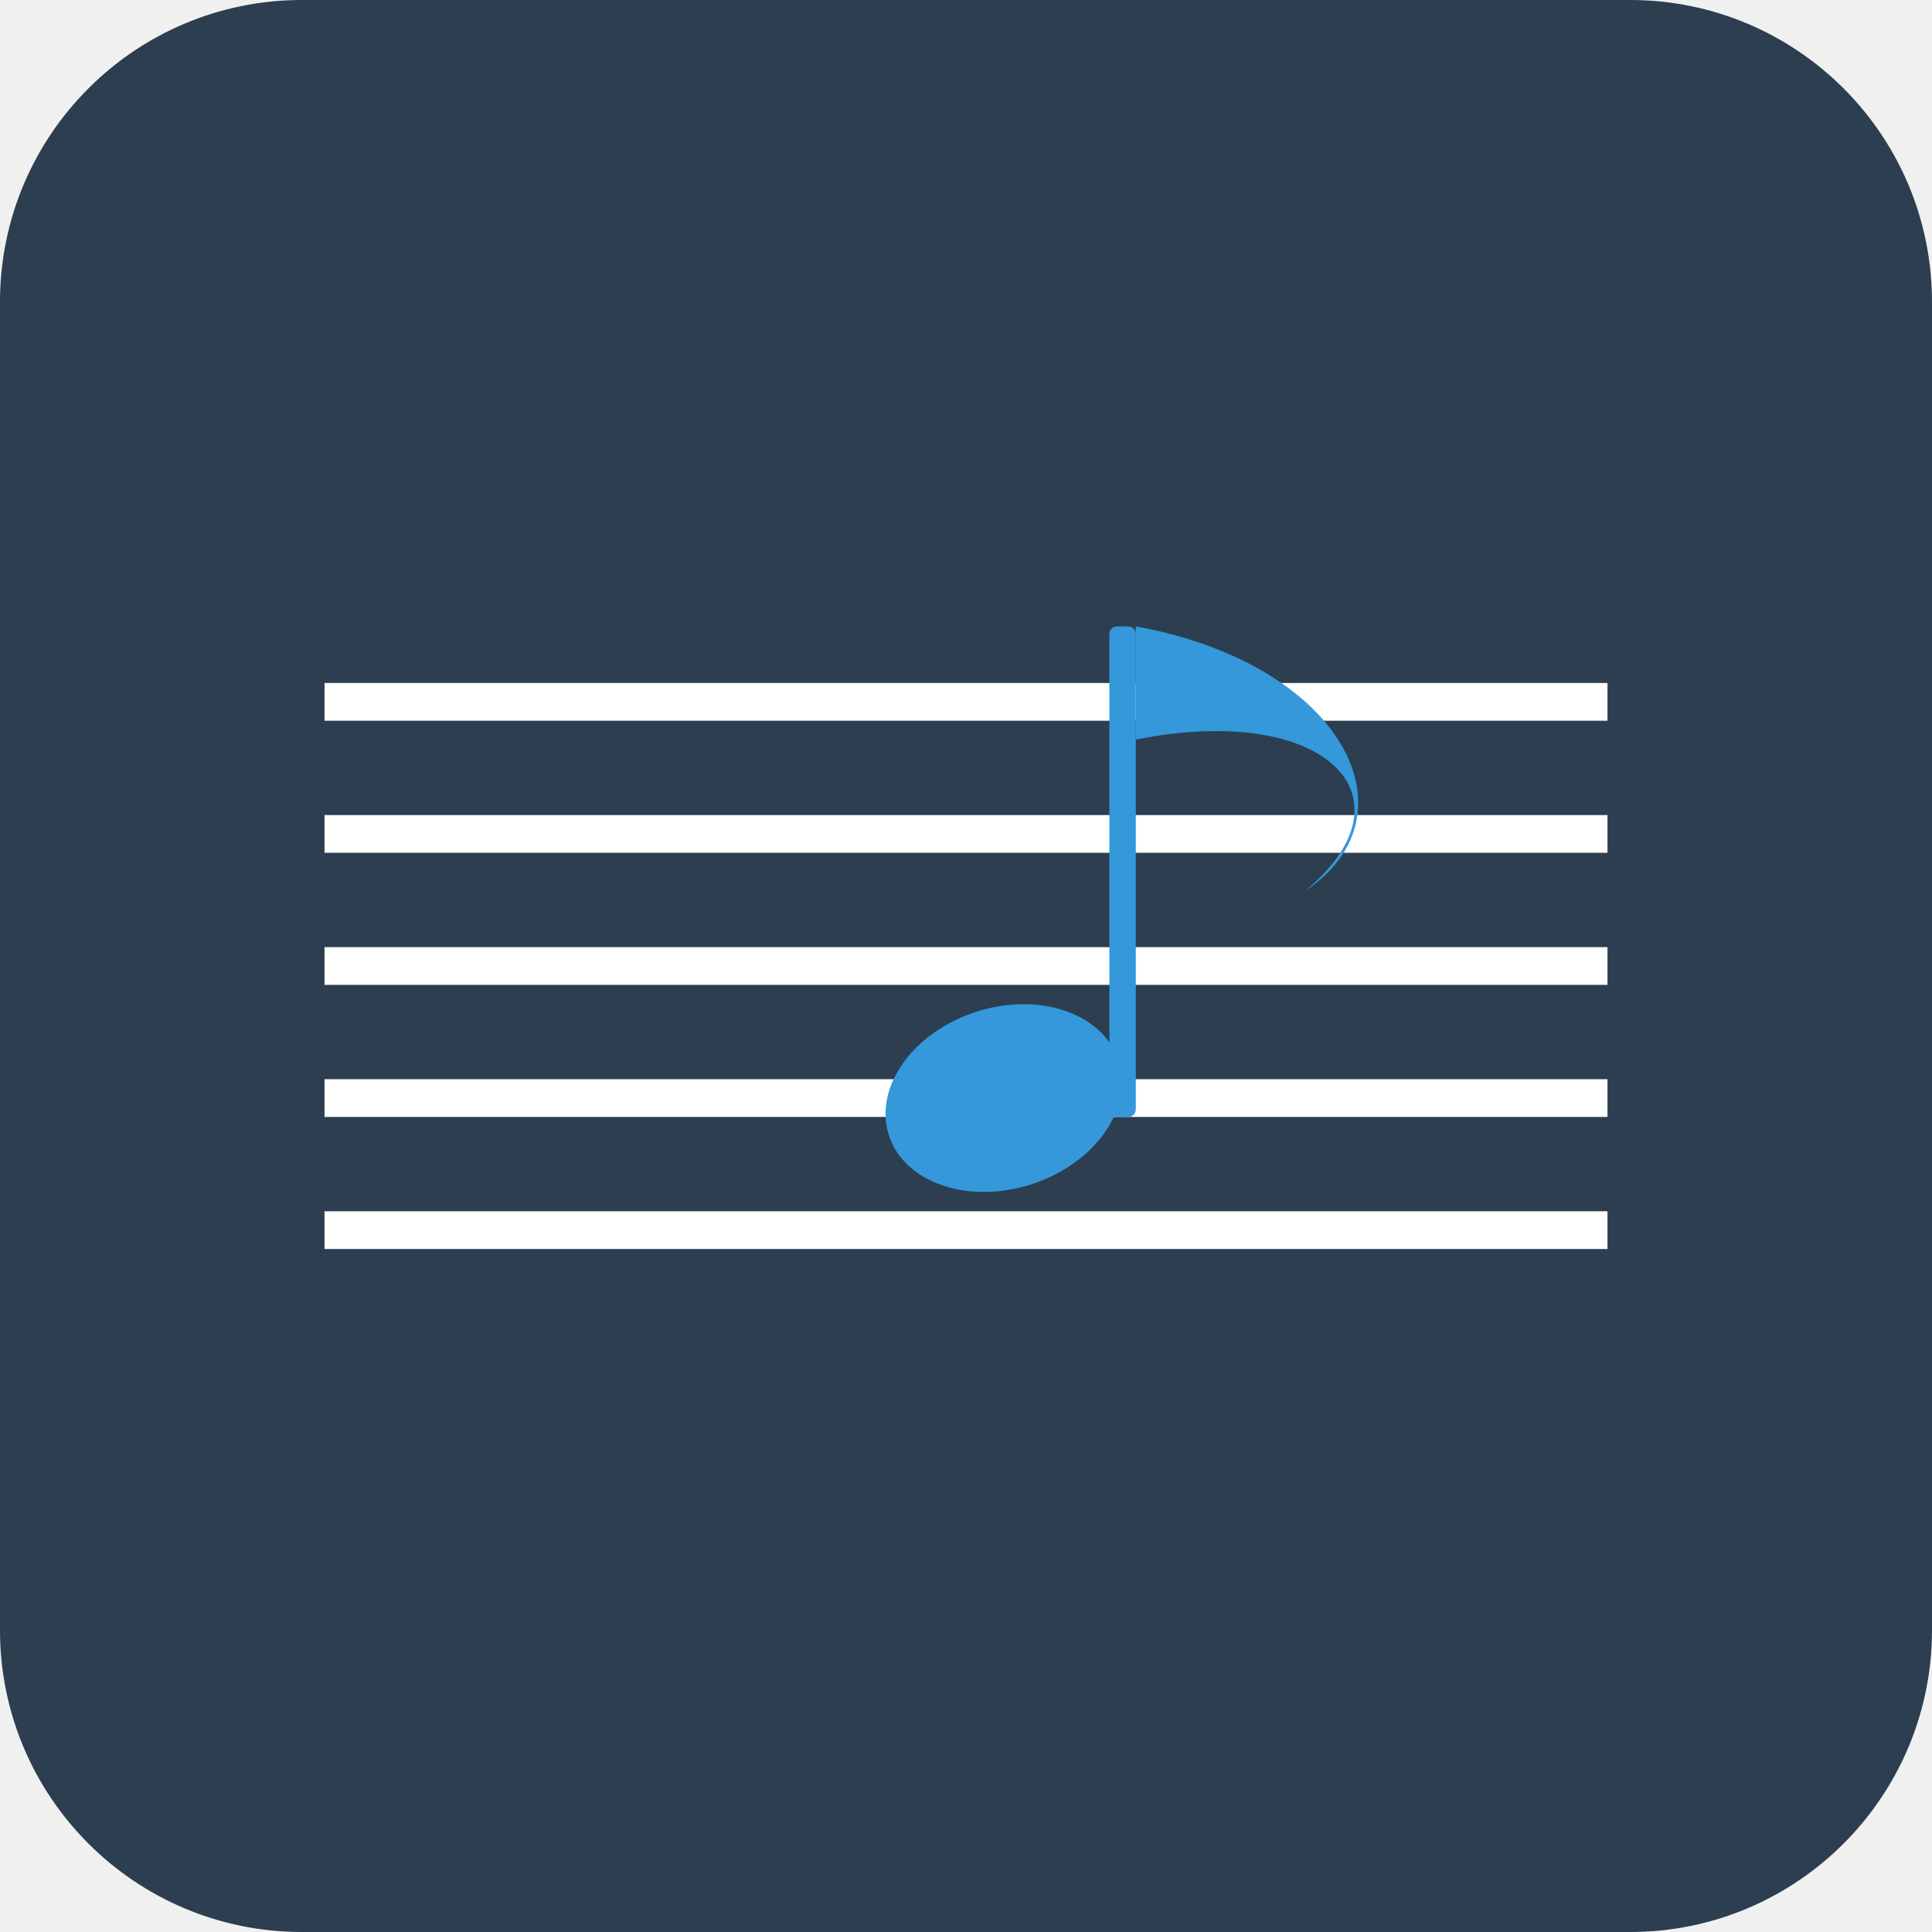
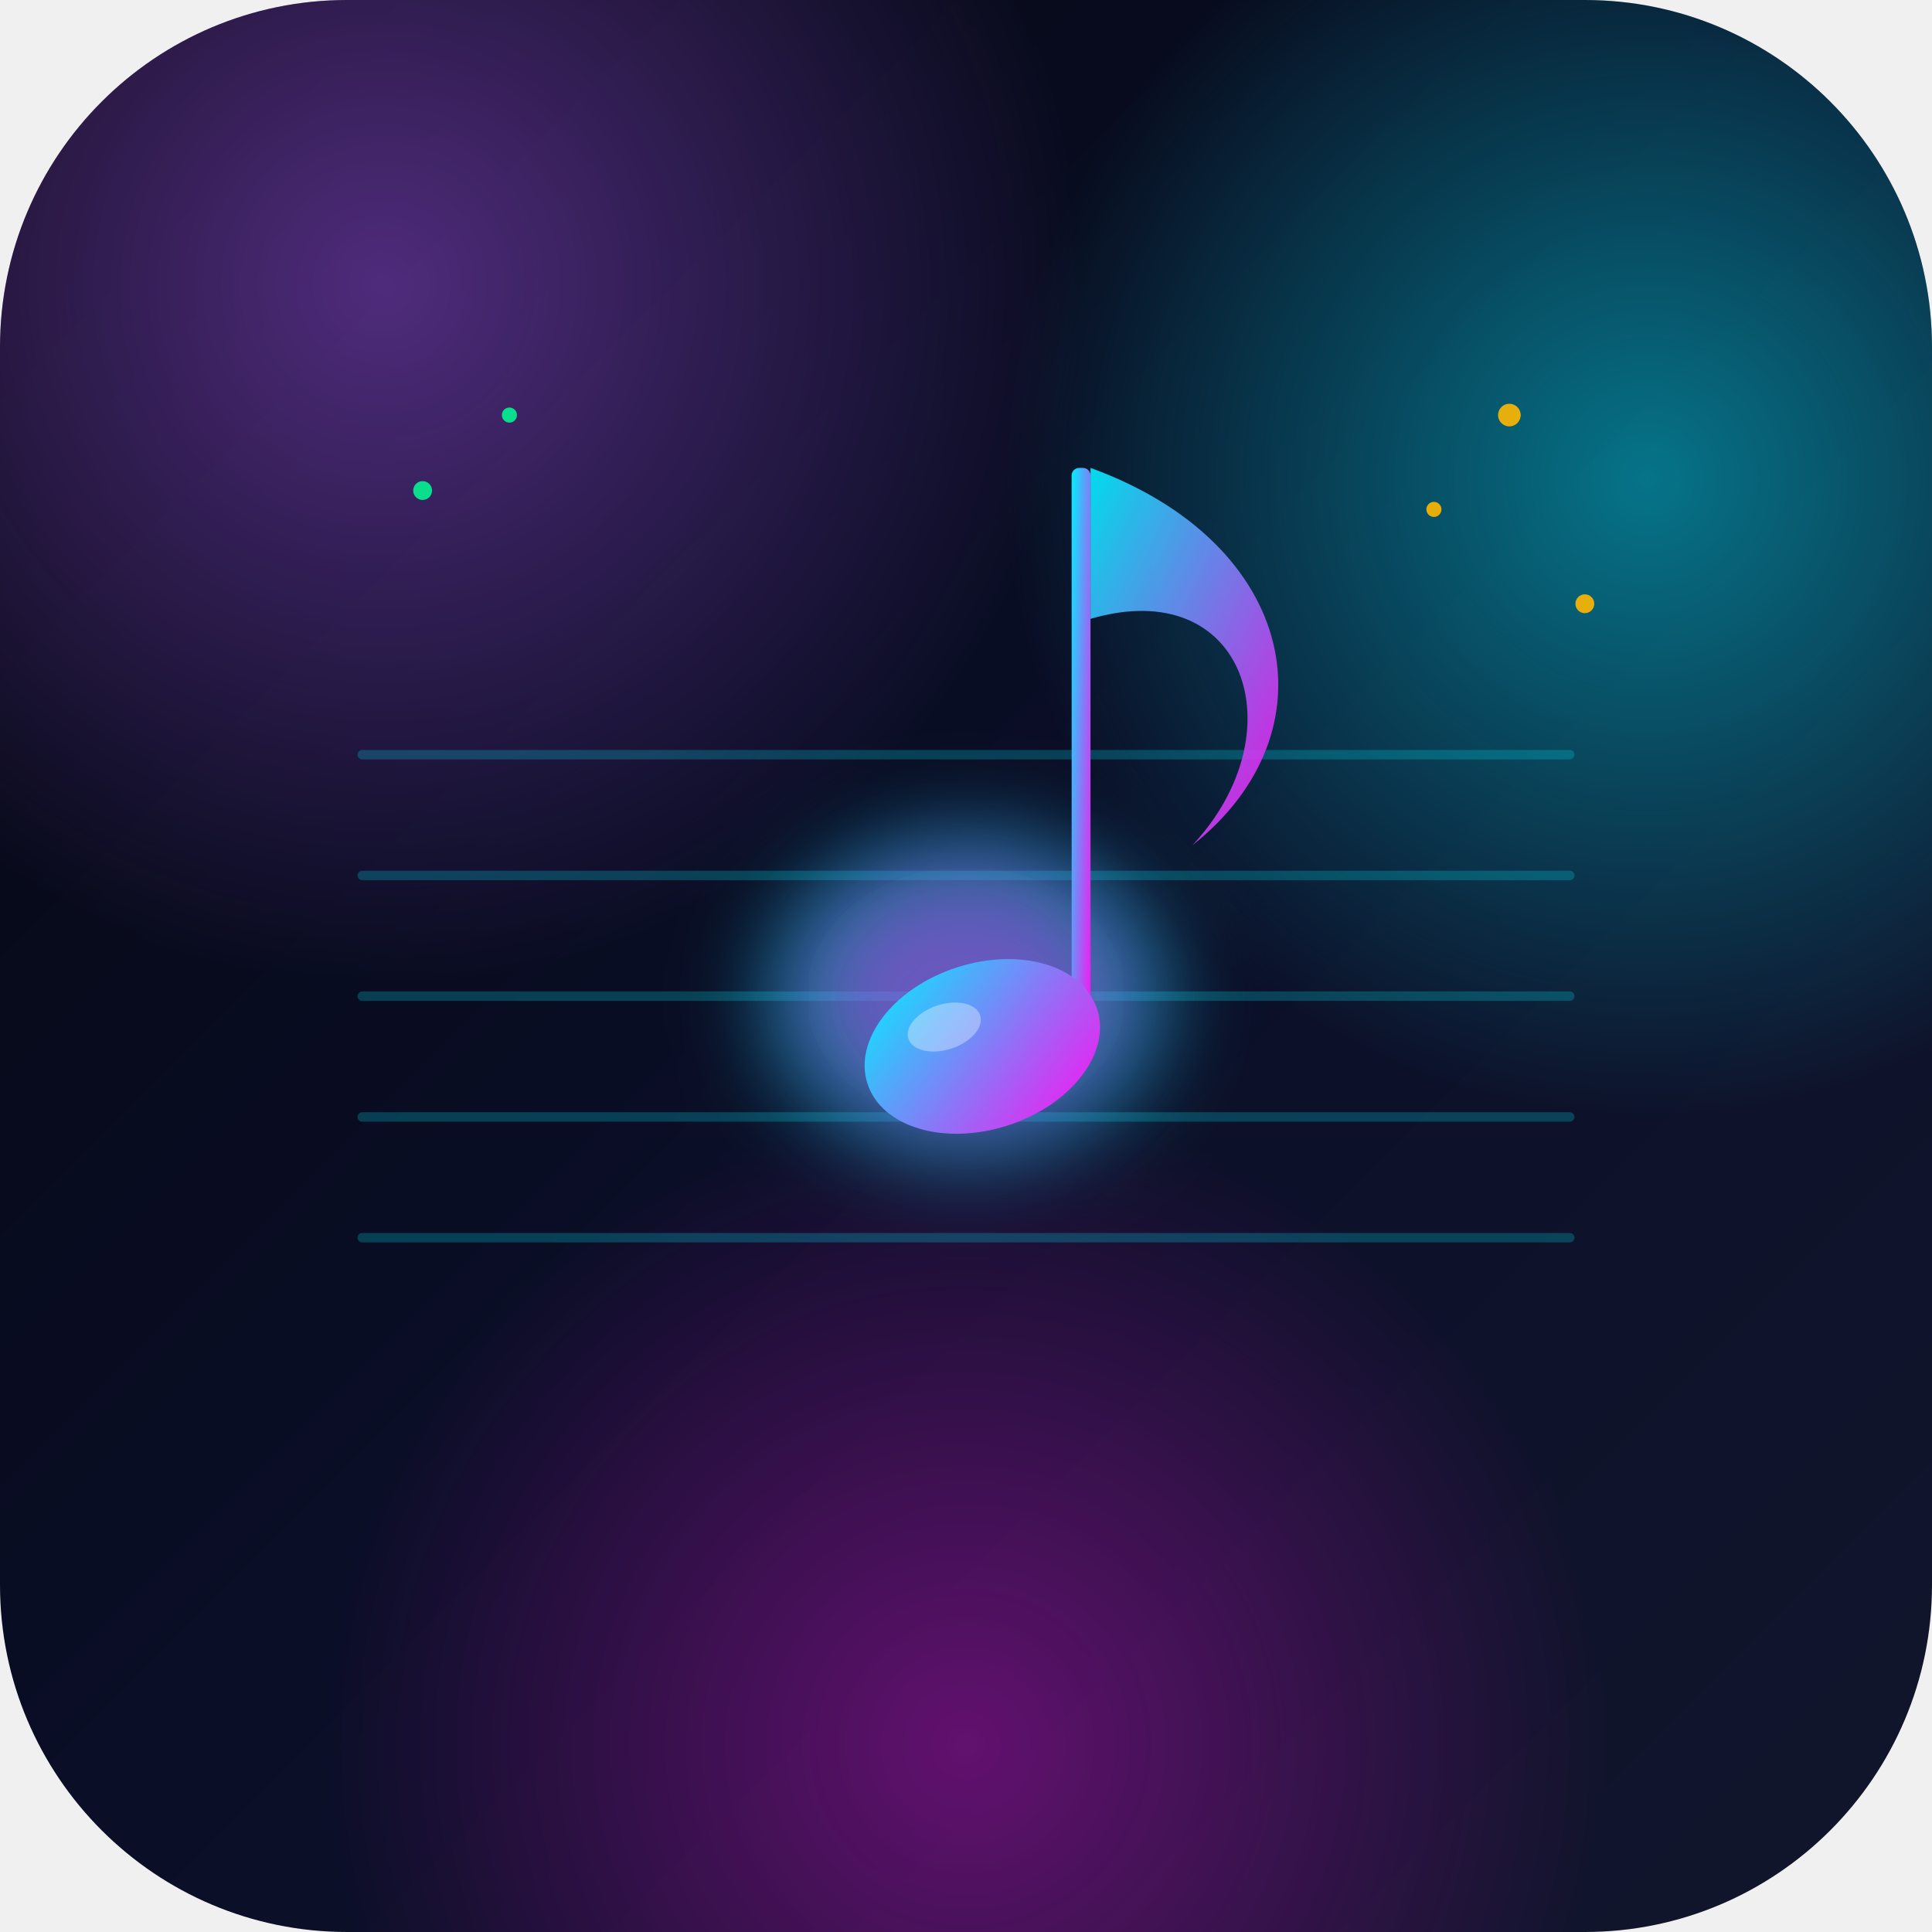
<svg xmlns="http://www.w3.org/2000/svg" viewBox="0 0 512 512">
-   <rect width="512" height="512" fill="#2c3e50" rx="80" />
-   <g transform="translate(256 256)">
-     <g stroke="#ffffff" stroke-width="10" fill="none">
-       <line x1="-170" y1="-70" x2="170" y2="-70" />
-       <line x1="-170" y1="-35" x2="170" y2="-35" />
-       <line x1="-170" y1="0" x2="170" y2="0" />
-       <line x1="-170" y1="35" x2="170" y2="35" />
-       <line x1="-170" y1="70" x2="170" y2="70" />
-     </g>
-     <g fill="#3498db" stroke="none">
-       <ellipse cx="10" cy="35" rx="32" ry="24" transform="rotate(-18 10 35)" />
-       <rect x="38" y="-90" width="7" height="130" rx="2" />
-       <path d="M 45 -90 C 100 -80, 120 -40, 90 -20 C 120 -45, 95 -70, 45 -60 Z" fill="#3498db" />
-     </g>
+   <defs>
+     <linearGradient id="bgGrad" x1="0%" y1="0%" x2="100%" y2="100%">
+       <stop offset="0%" stop-color="#05070F" />
+       <stop offset="50%" stop-color="#0A0E27" />
+       <stop offset="100%" stop-color="#12162D" />
+     </linearGradient>
+     <radialGradient id="aurora1" cx="20%" cy="15%" r="60%">
+       <stop offset="0%" stop-color="#A855F7" stop-opacity="0.45" />
+       <stop offset="60%" stop-color="#A855F7" stop-opacity="0" />
+     </radialGradient>
+     <radialGradient id="aurora2" cx="85%" cy="25%" r="55%">
+       <stop offset="0%" stop-color="#00F0FF" stop-opacity="0.45" />
+       <stop offset="60%" stop-color="#00F0FF" stop-opacity="0" />
+     </radialGradient>
+     <radialGradient id="aurora3" cx="50%" cy="90%" r="55%">
+       <stop offset="0%" stop-color="#FF10F0" stop-opacity="0.35" />
+       <stop offset="60%" stop-color="#FF10F0" stop-opacity="0" />
+     </radialGradient>
+     <linearGradient id="noteGrad" x1="0%" y1="0%" x2="100%" y2="100%">
+       <stop offset="0%" stop-color="#00F0FF" />
+       <stop offset="100%" stop-color="#FF10F0" />
+     </linearGradient>
+     <filter id="noteGlow" x="-100%" y="-100%" width="300%" height="300%">
+       <feGaussianBlur stdDeviation="12" />
+     </filter>
+   </defs>
+   <rect width="512" height="512" fill="url(#bgGrad)" rx="92" />
+   <rect width="512" height="512" fill="url(#aurora1)" rx="92" />
+   <rect width="512" height="512" fill="url(#aurora2)" rx="92" />
+   <rect width="512" height="512" fill="url(#aurora3)" rx="92" />
+   <g stroke="#00F0FF" stroke-width="2.5" opacity="0.22" stroke-linecap="round">
+     <line x1="96" y1="200" x2="416" y2="200" />
+     <line x1="96" y1="232" x2="416" y2="232" />
+     <line x1="96" y1="264" x2="416" y2="264" />
+     <line x1="96" y1="296" x2="416" y2="296" />
+     <line x1="96" y1="328" x2="416" y2="328" />
+   </g>
+   <g transform="translate(256 264)">
+     <ellipse cx="0" cy="0" rx="52" ry="42" fill="#00F0FF" filter="url(#noteGlow)" opacity="0.55" />
+     <ellipse cx="0" cy="0" rx="42" ry="34" fill="#FF10F0" filter="url(#noteGlow)" opacity="0.4" />
+   </g>
+   <g transform="translate(256 264)">
+     <rect x="28" y="-140" width="5" height="156" rx="2" fill="url(#noteGrad)" />
+     <path d="M 33 -140 C 88 -120, 98 -70, 60 -40 C 88 -70, 74 -112, 33 -100 Z" fill="url(#noteGrad)" opacity="0.9" />
+     <ellipse cx="0" cy="14" rx="32" ry="22" transform="rotate(-18)" fill="url(#noteGrad)" />
+     <ellipse cx="-8" cy="6" rx="10" ry="6" transform="rotate(-18)" fill="#FFFFFF" opacity="0.35" />
+   </g>
+   <g fill="#FFB800" opacity="0.9">
+     <circle cx="400" cy="110" r="3" />
+     <circle cx="380" cy="135" r="2" />
+     <circle cx="420" cy="160" r="2.5" />
+   </g>
+   <g fill="#00FF94" opacity="0.85">
+     <circle cx="112" cy="130" r="2.5" />
+     <circle cx="135" cy="110" r="2" />
  </g>
</svg>
